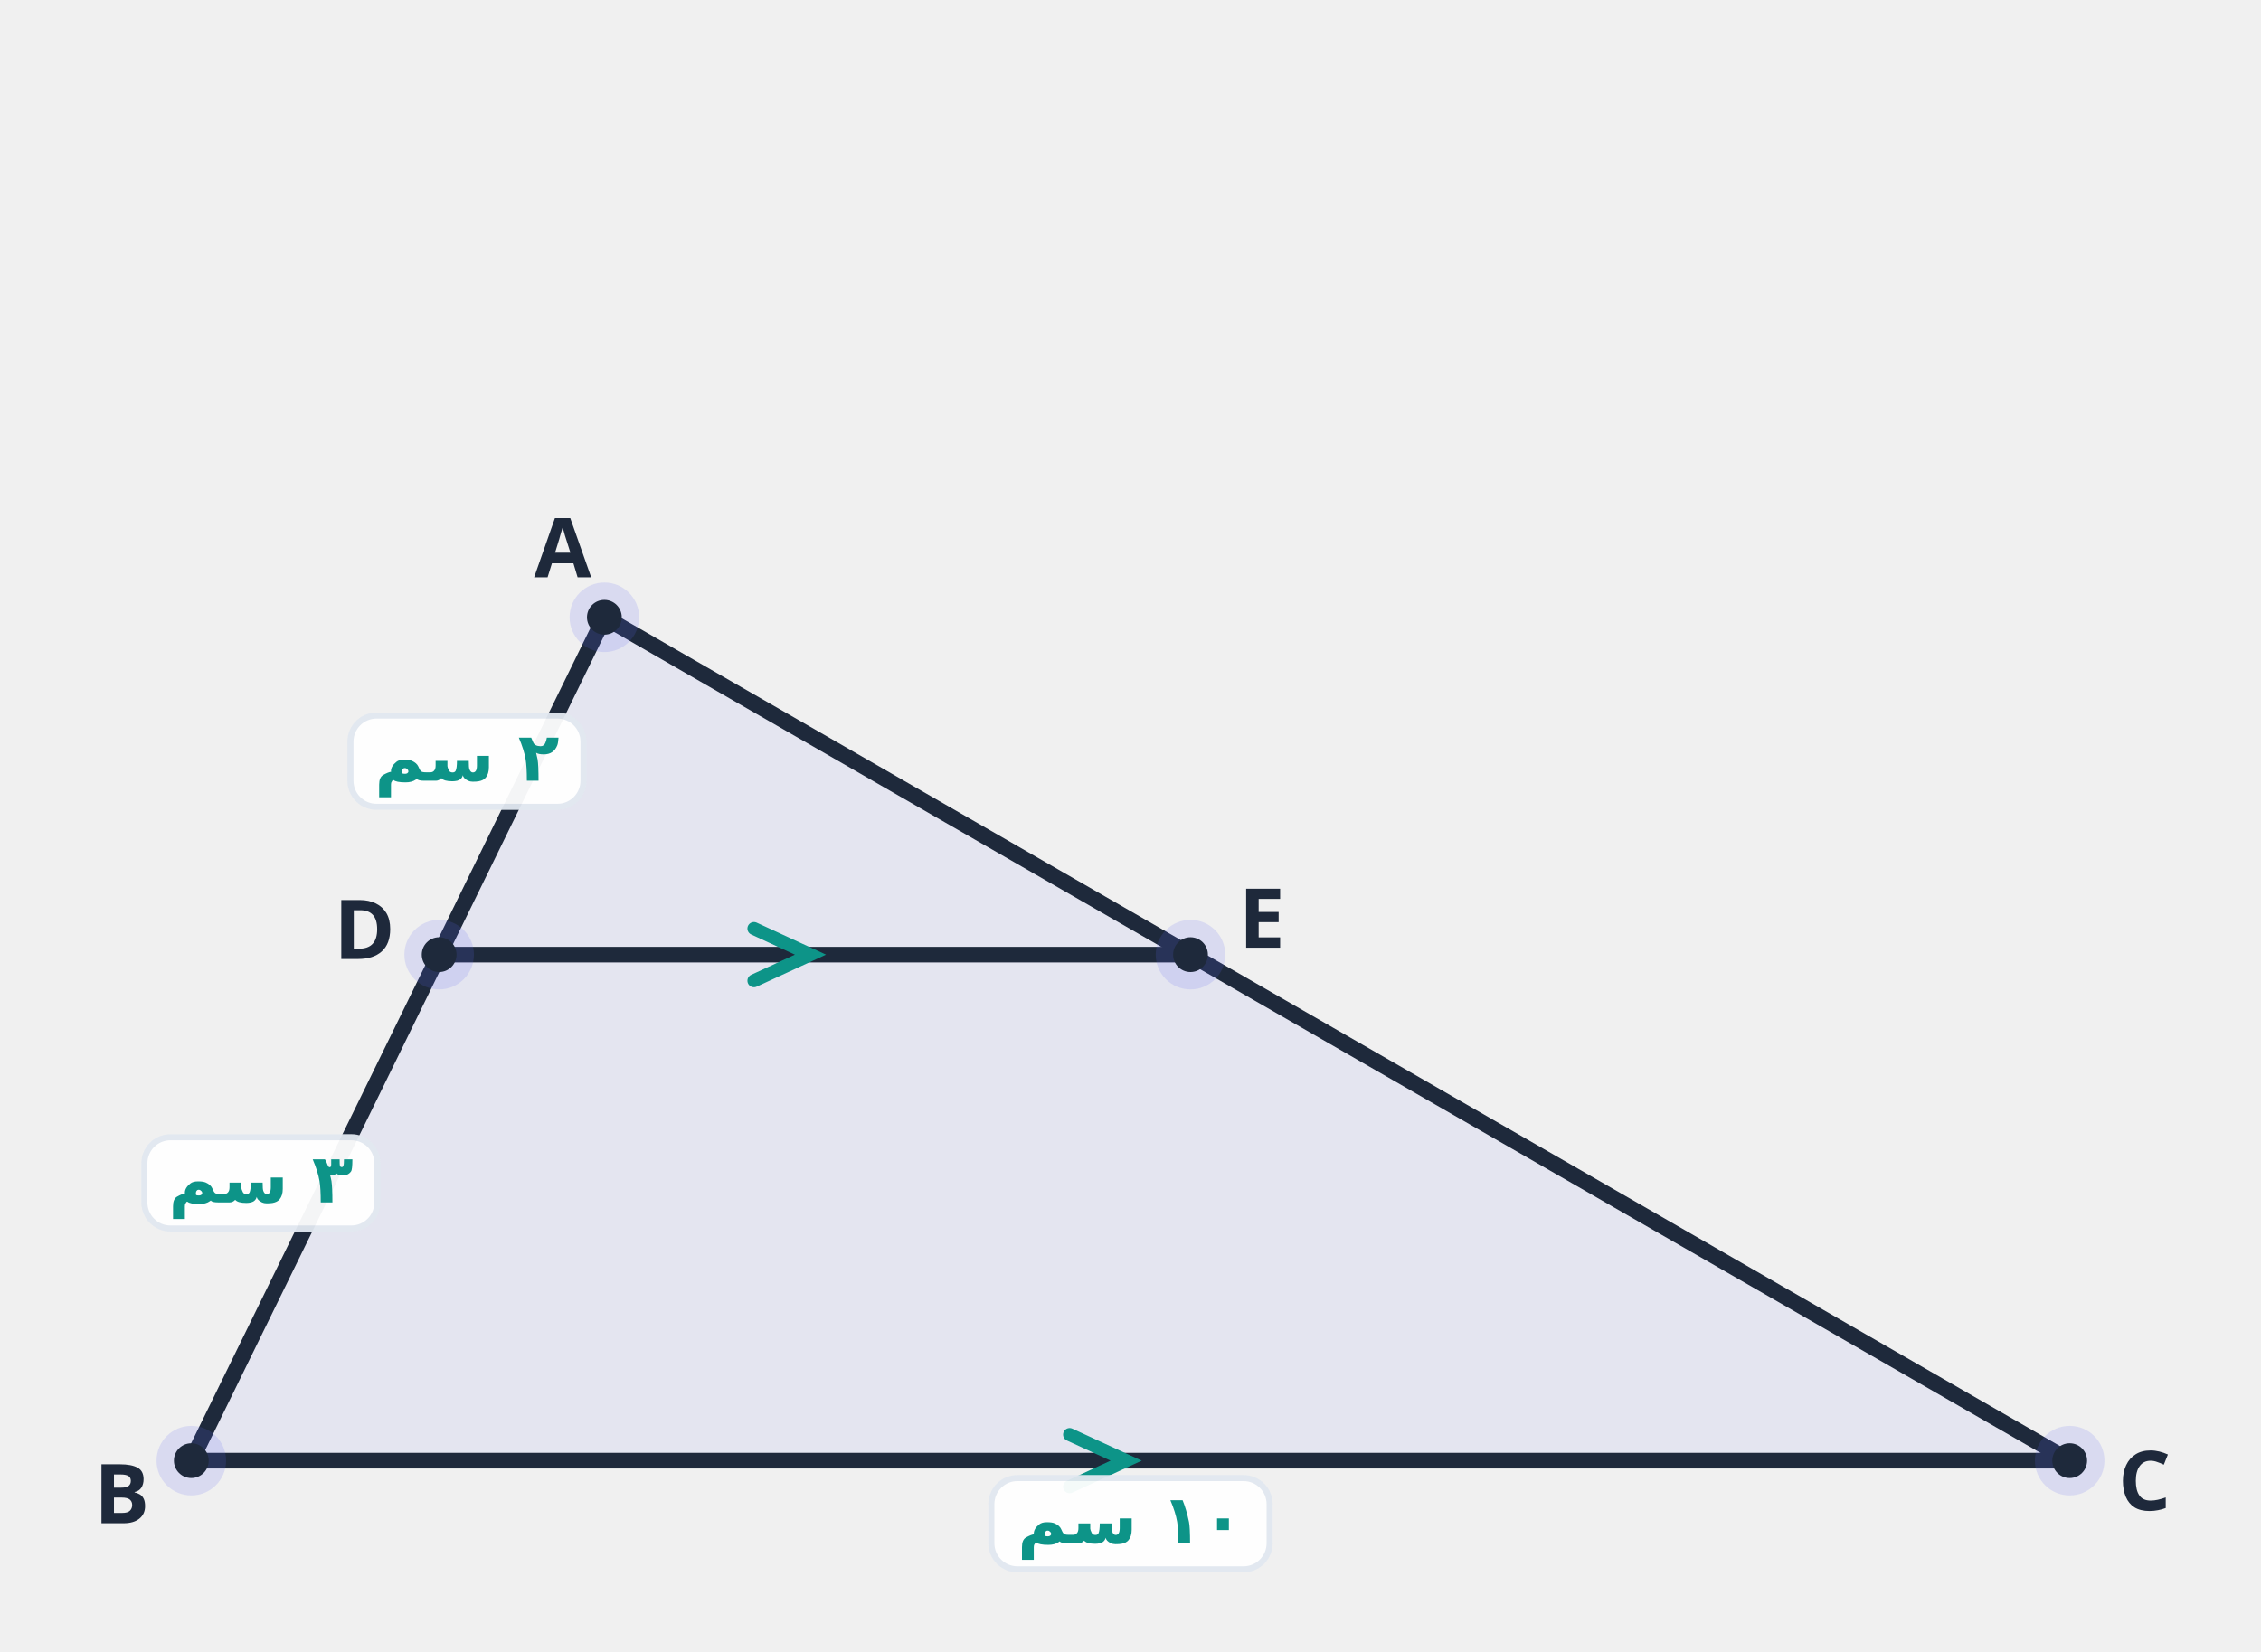
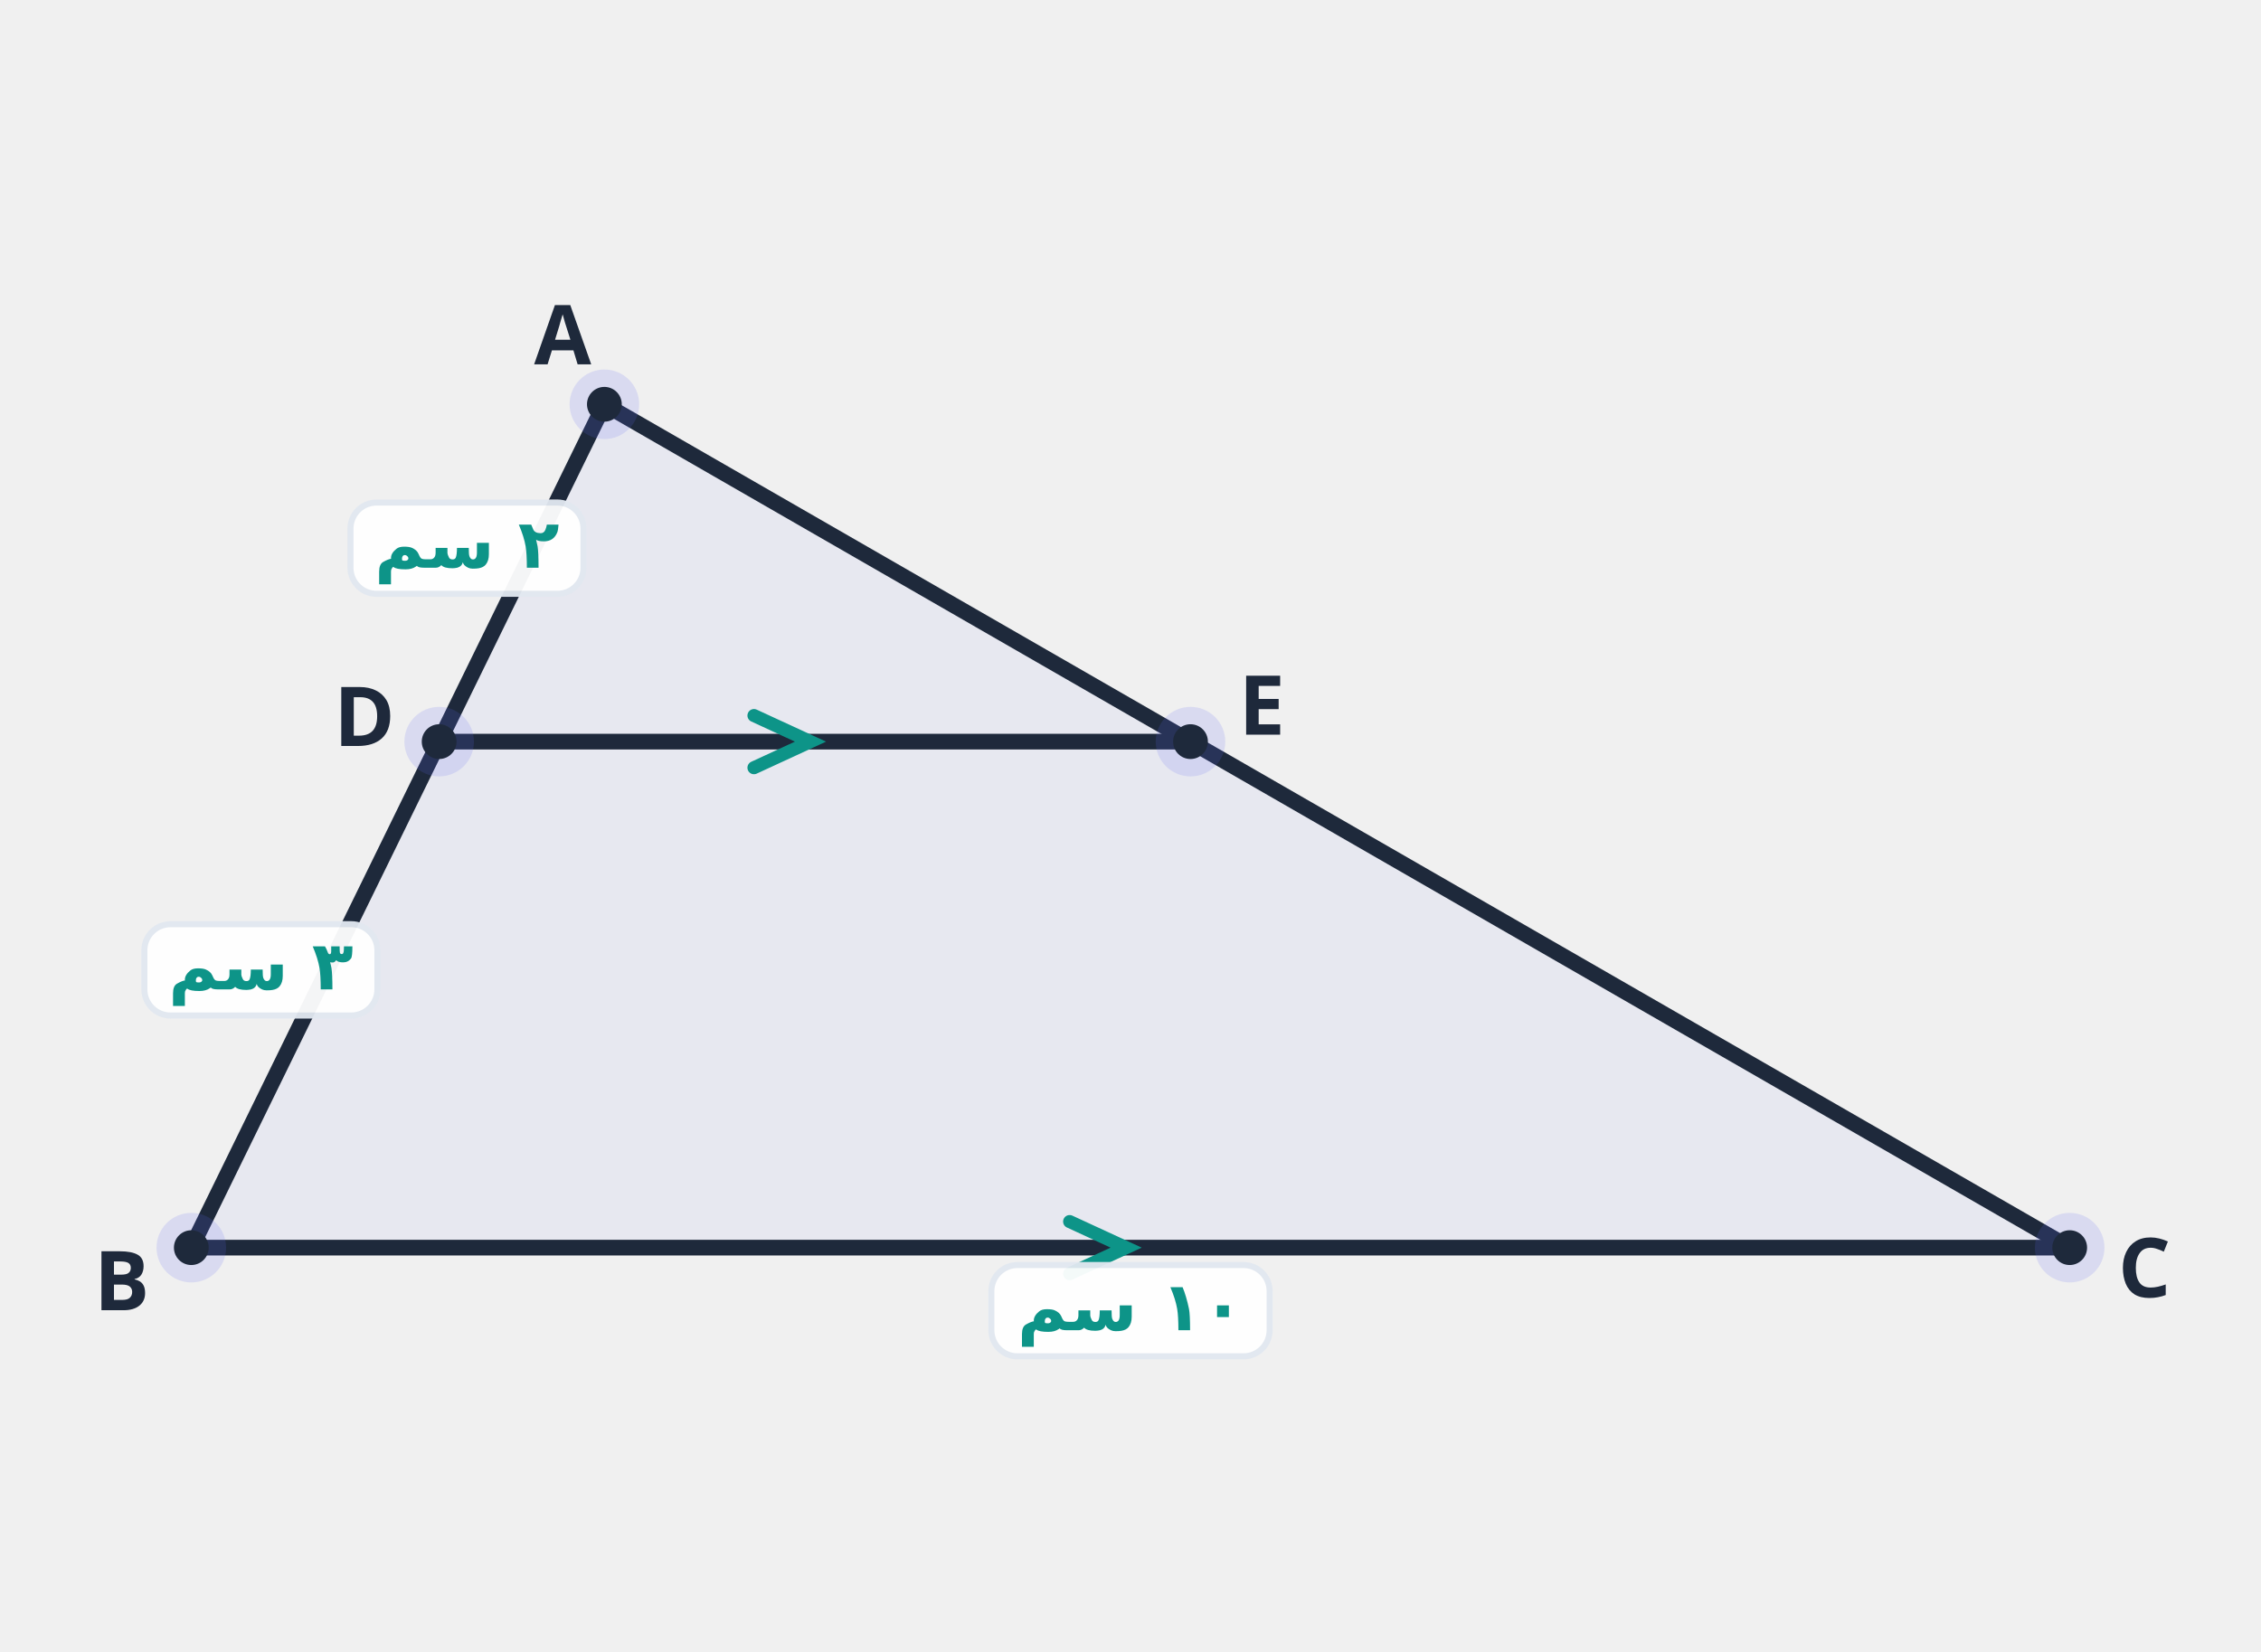
<svg xmlns="http://www.w3.org/2000/svg" viewBox="0 0 260 190" class="w-full h-auto select-none">
  <g class="geometry-surface-tints">
-     <polygon points="69.5,71.0 22.0,168.0 238.0,168.0" fill="#6366F1" fill-opacity="0.08" stroke="#4F46E5" stroke-opacity="0.25" stroke-width="0.8" stroke-linejoin="round" />
+     <polygon points="69.5,46.5 22.0,143.5 238.0,143.5" fill="#6366F1" fill-opacity="0.06" stroke="none" />
  </g>
-   <line x1="69.5" y1="71" x2="50.5" y2="109.8" stroke="#1E293B" stroke-width="1.8" stroke-linecap="round" />
-   <rect x="40.3" y="82.3" width="26.8" height="10.5" rx="3" fill="#FFFFFF" stroke="#E2E8F0" stroke-width="0.7" opacity="0.95" />
-   <text x="53.7" y="89.8" text-anchor="middle" font-size="7.8" font-weight="800" font-family="system-ui, sans-serif" fill="#0D9488">٢ سم</text>
-   <line x1="50.5" y1="109.8" x2="22" y2="168" stroke="#1E293B" stroke-width="1.8" stroke-linecap="round" />
-   <rect x="16.6" y="130.8" width="26.8" height="10.5" rx="3" fill="#FFFFFF" stroke="#E2E8F0" stroke-width="0.7" opacity="0.95" />
-   <text x="30.0" y="138.3" text-anchor="middle" font-size="7.8" font-weight="800" font-family="system-ui, sans-serif" fill="#0D9488">٣ سم</text>
-   <line x1="22" y1="168" x2="238" y2="168" stroke="#1E293B" stroke-width="1.8" stroke-linecap="round" />
-   <path d="M 123.0 171.0 L 129.5 168.0 L 123.0 165.0" fill="none" stroke="#0D9488" stroke-width="1.5" stroke-linecap="round" />
-   <rect x="114.0" y="170.0" width="32.0" height="10.5" rx="3" fill="#FFFFFF" stroke="#E2E8F0" stroke-width="0.7" opacity="0.95" />
-   <text x="130.0" y="177.5" text-anchor="middle" font-size="7.8" font-weight="800" font-family="system-ui, sans-serif" fill="#0D9488">١٠ سم</text>
-   <line x1="238" y1="168" x2="136.9" y2="109.8" stroke="#1E293B" stroke-width="1.8" stroke-linecap="round" />
-   <line x1="136.9" y1="109.8" x2="69.5" y2="71" stroke="#1E293B" stroke-width="1.8" stroke-linecap="round" />
-   <line x1="50.5" y1="109.8" x2="136.9" y2="109.8" stroke="#1E293B" stroke-width="1.8" stroke-linecap="round" />
-   <path d="M 86.7 112.8 L 93.2 109.8 L 86.7 106.8" fill="none" stroke="#0D9488" stroke-width="1.5" stroke-linecap="round" />
-   <circle cx="69.5" cy="71" r="4" fill="#6366F1" fill-opacity="0.16" />
-   <circle cx="69.5" cy="71" r="2" fill="#1E293B" />
-   <text x="64.7" y="66.4" text-anchor="middle" font-size="9.5" font-weight="900" font-family="system-ui, sans-serif" fill="#1E293B">A</text>
-   <circle cx="22" cy="168" r="4" fill="#6366F1" fill-opacity="0.16" />
-   <circle cx="22" cy="168" r="2" fill="#1E293B" />
-   <text x="14.0" y="175.2" text-anchor="middle" font-size="9.5" font-weight="900" font-family="system-ui, sans-serif" fill="#1E293B">B</text>
-   <circle cx="238" cy="168" r="4" fill="#6366F1" fill-opacity="0.16" />
-   <circle cx="238" cy="168" r="2" fill="#1E293B" />
-   <text x="246.6" y="173.7" text-anchor="middle" font-size="9.5" font-weight="900" font-family="system-ui, sans-serif" fill="#1E293B">C</text>
-   <circle cx="50.5" cy="109.8" r="4" fill="#6366F1" fill-opacity="0.16" />
-   <circle cx="50.5" cy="109.8" r="2" fill="#1E293B" />
-   <text x="41.9" y="110.3" text-anchor="middle" font-size="9.5" font-weight="900" font-family="system-ui, sans-serif" fill="#1E293B">D</text>
-   <circle cx="136.9" cy="109.8" r="4" fill="#6366F1" fill-opacity="0.16" />
-   <circle cx="136.9" cy="109.8" r="2" fill="#1E293B" />
-   <text x="145.1" y="109.0" text-anchor="middle" font-size="9.5" font-weight="900" font-family="system-ui, sans-serif" fill="#1E293B">E</text>
+   <line x1="69.5" y1="46.5" x2="50.5" y2="85.3" stroke="#1E293B" stroke-width="1.8" stroke-linecap="round" />
+   <rect x="40.3" y="57.8" width="26.8" height="10.5" rx="3" fill="#FFFFFF" stroke="#E2E8F0" stroke-width="0.7" opacity="0.95" />
+   <text x="53.7" y="65.3" text-anchor="middle" font-size="7.8" font-weight="800" font-family="system-ui, sans-serif" fill="#0D9488">٢ سم</text>
+   <line x1="50.5" y1="85.3" x2="22" y2="143.5" stroke="#1E293B" stroke-width="1.8" stroke-linecap="round" />
+   <rect x="16.6" y="106.3" width="26.8" height="10.5" rx="3" fill="#FFFFFF" stroke="#E2E8F0" stroke-width="0.7" opacity="0.95" />
+   <text x="30.0" y="113.8" text-anchor="middle" font-size="7.8" font-weight="800" font-family="system-ui, sans-serif" fill="#0D9488">٣ سم</text>
+   <line x1="22" y1="143.5" x2="238" y2="143.5" stroke="#1E293B" stroke-width="1.8" stroke-linecap="round" />
+   <path d="M 123.0 146.5 L 129.5 143.5 L 123.0 140.5" fill="none" stroke="#0D9488" stroke-width="1.5" stroke-linecap="round" />
+   <rect x="114.0" y="145.5" width="32.0" height="10.5" rx="3" fill="#FFFFFF" stroke="#E2E8F0" stroke-width="0.7" opacity="0.95" />
+   <text x="130.0" y="153.0" text-anchor="middle" font-size="7.8" font-weight="800" font-family="system-ui, sans-serif" fill="#0D9488">١٠ سم</text>
+   <line x1="238" y1="143.5" x2="136.9" y2="85.3" stroke="#1E293B" stroke-width="1.8" stroke-linecap="round" />
+   <line x1="136.9" y1="85.3" x2="69.5" y2="46.5" stroke="#1E293B" stroke-width="1.8" stroke-linecap="round" />
+   <line x1="50.5" y1="85.3" x2="136.9" y2="85.3" stroke="#1E293B" stroke-width="1.8" stroke-linecap="round" />
+   <path d="M 86.7 88.3 L 93.2 85.3 L 86.7 82.3" fill="none" stroke="#0D9488" stroke-width="1.5" stroke-linecap="round" />
+   <circle cx="69.5" cy="46.5" r="4" fill="#6366F1" fill-opacity="0.16" />
+   <circle cx="69.5" cy="46.5" r="2" fill="#1E293B" />
+   <text x="64.7" y="41.9" text-anchor="middle" font-size="9.5" font-weight="900" font-family="system-ui, sans-serif" fill="#1E293B">A</text>
+   <circle cx="22" cy="143.5" r="4" fill="#6366F1" fill-opacity="0.16" />
+   <circle cx="22" cy="143.5" r="2" fill="#1E293B" />
+   <text x="14.0" y="150.7" text-anchor="middle" font-size="9.5" font-weight="900" font-family="system-ui, sans-serif" fill="#1E293B">B</text>
+   <circle cx="238" cy="143.5" r="4" fill="#6366F1" fill-opacity="0.16" />
+   <circle cx="238" cy="143.5" r="2" fill="#1E293B" />
+   <text x="246.6" y="149.2" text-anchor="middle" font-size="9.5" font-weight="900" font-family="system-ui, sans-serif" fill="#1E293B">C</text>
+   <circle cx="50.5" cy="85.3" r="4" fill="#6366F1" fill-opacity="0.16" />
+   <circle cx="50.5" cy="85.3" r="2" fill="#1E293B" />
+   <text x="41.9" y="85.8" text-anchor="middle" font-size="9.5" font-weight="900" font-family="system-ui, sans-serif" fill="#1E293B">D</text>
+   <circle cx="136.9" cy="85.3" r="4" fill="#6366F1" fill-opacity="0.16" />
+   <circle cx="136.9" cy="85.3" r="2" fill="#1E293B" />
+   <text x="145.1" y="84.5" text-anchor="middle" font-size="9.5" font-weight="900" font-family="system-ui, sans-serif" fill="#1E293B">E</text>
</svg>
